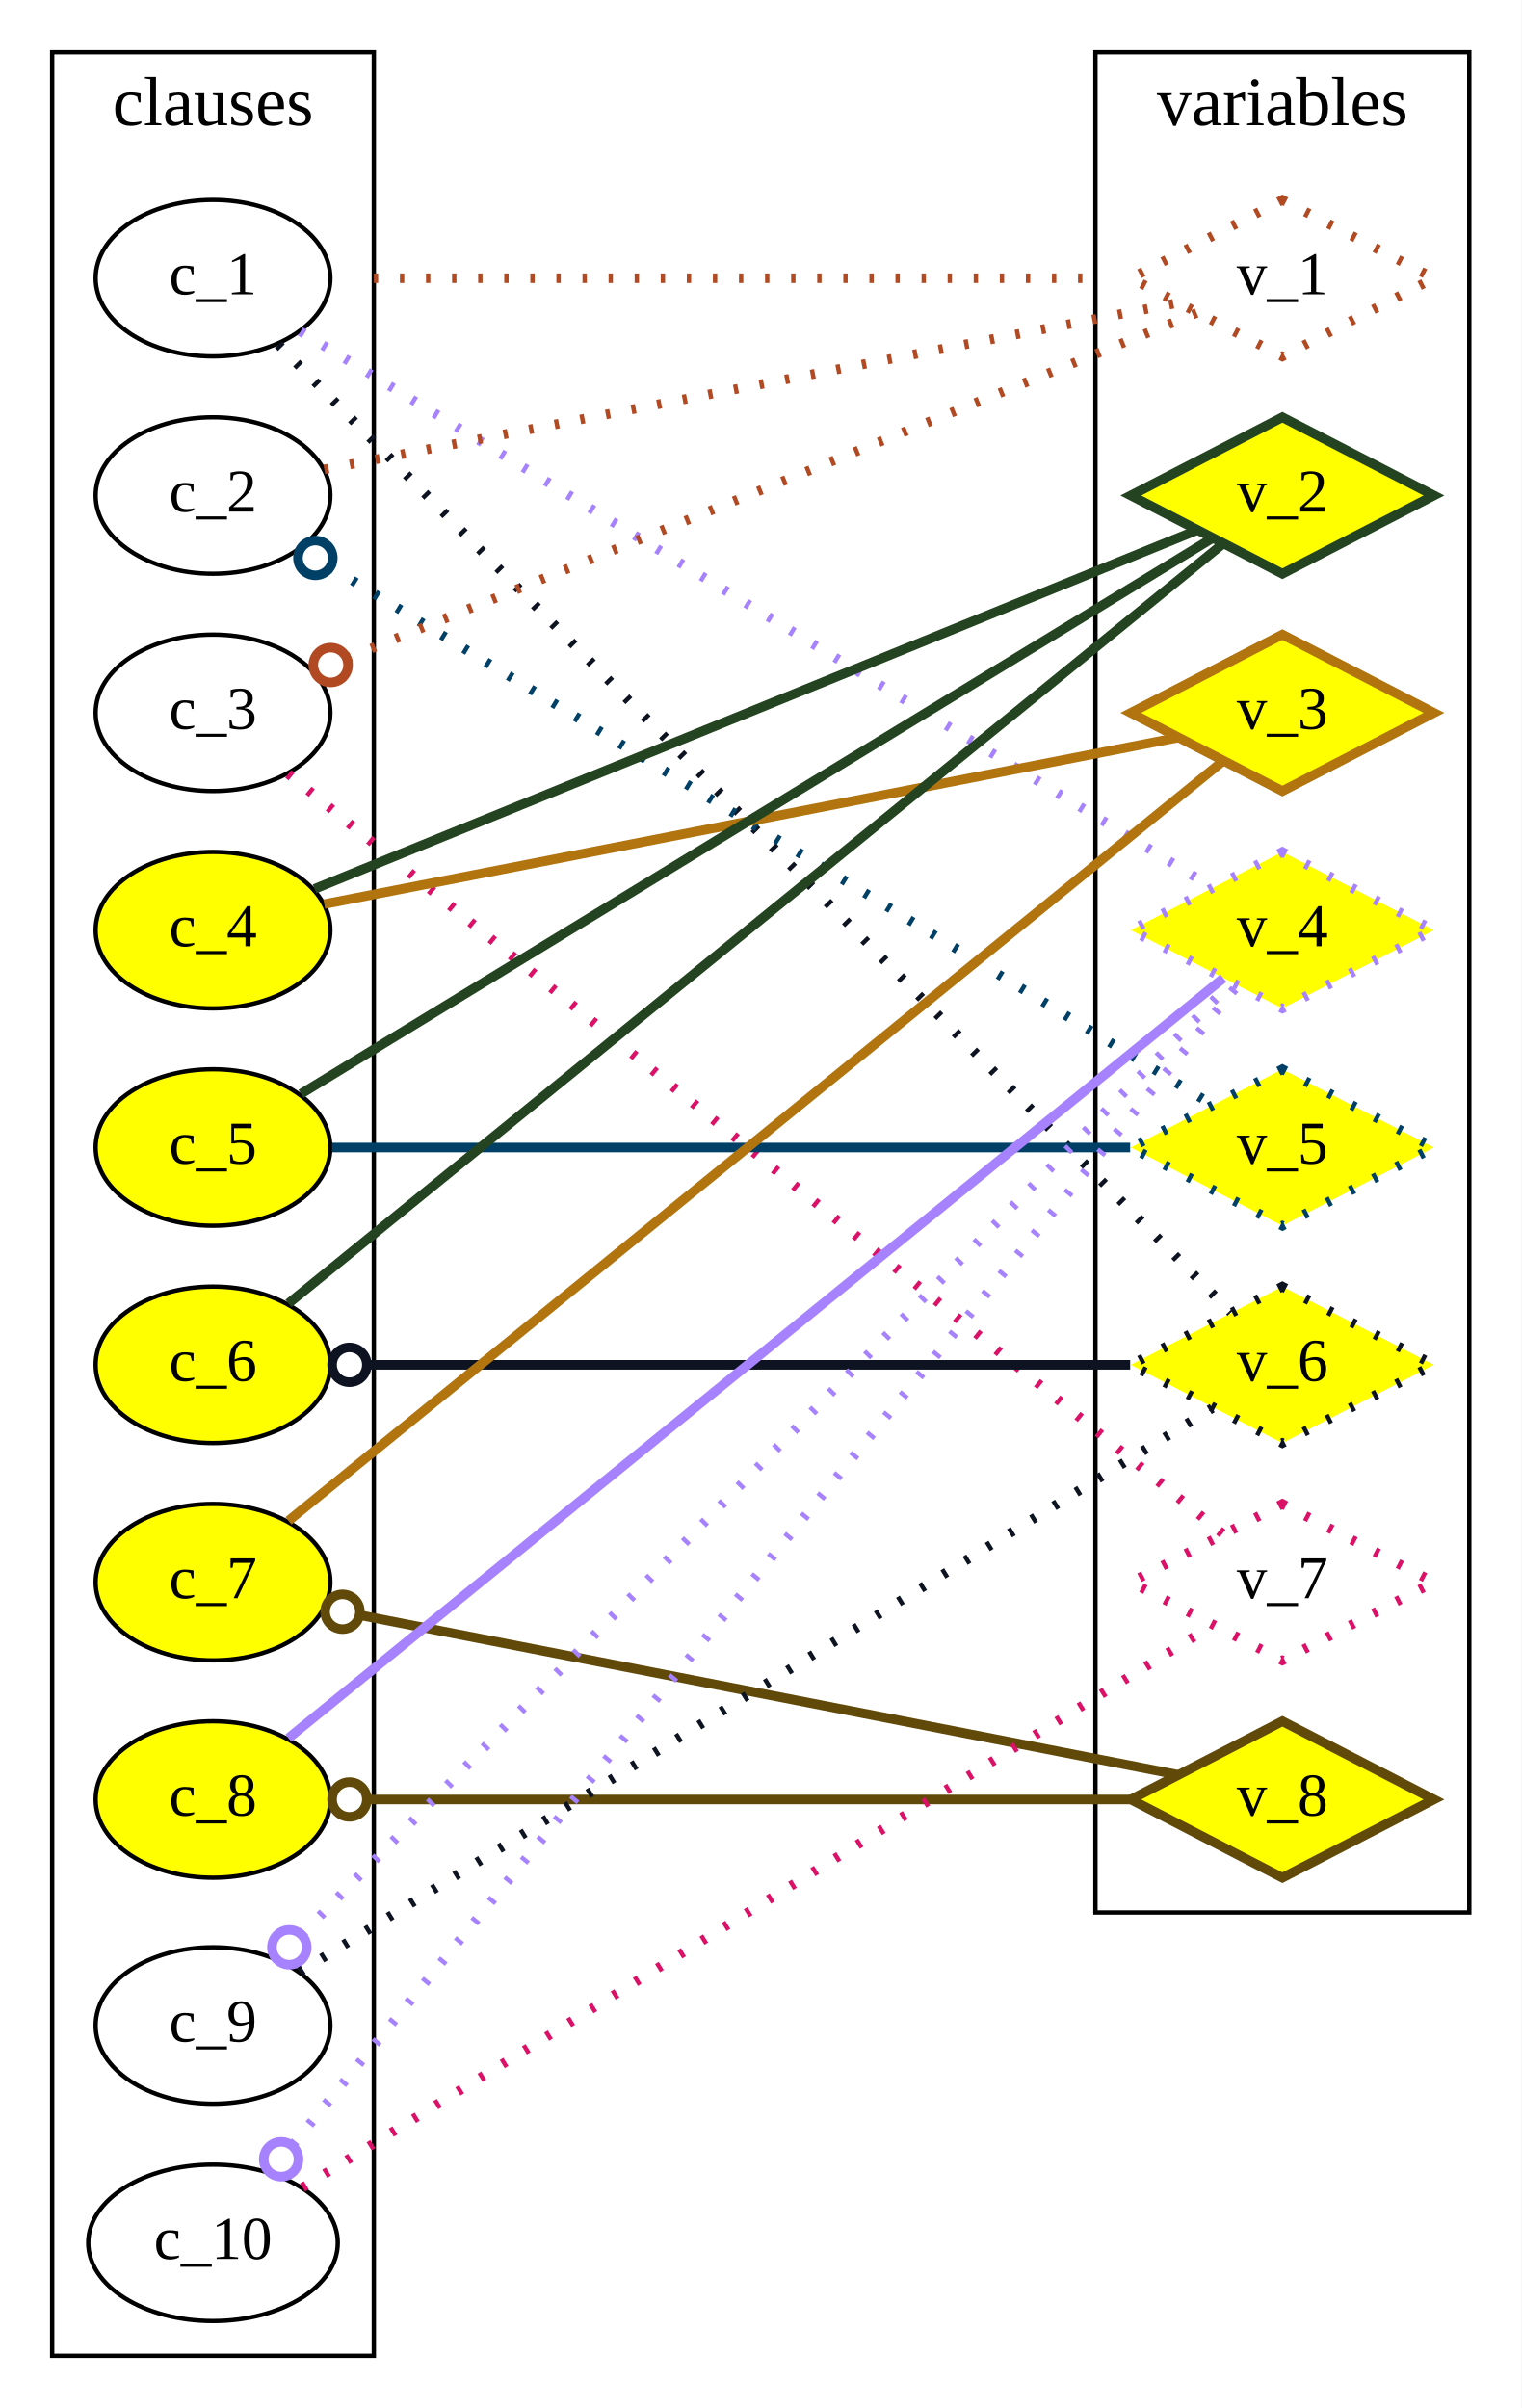
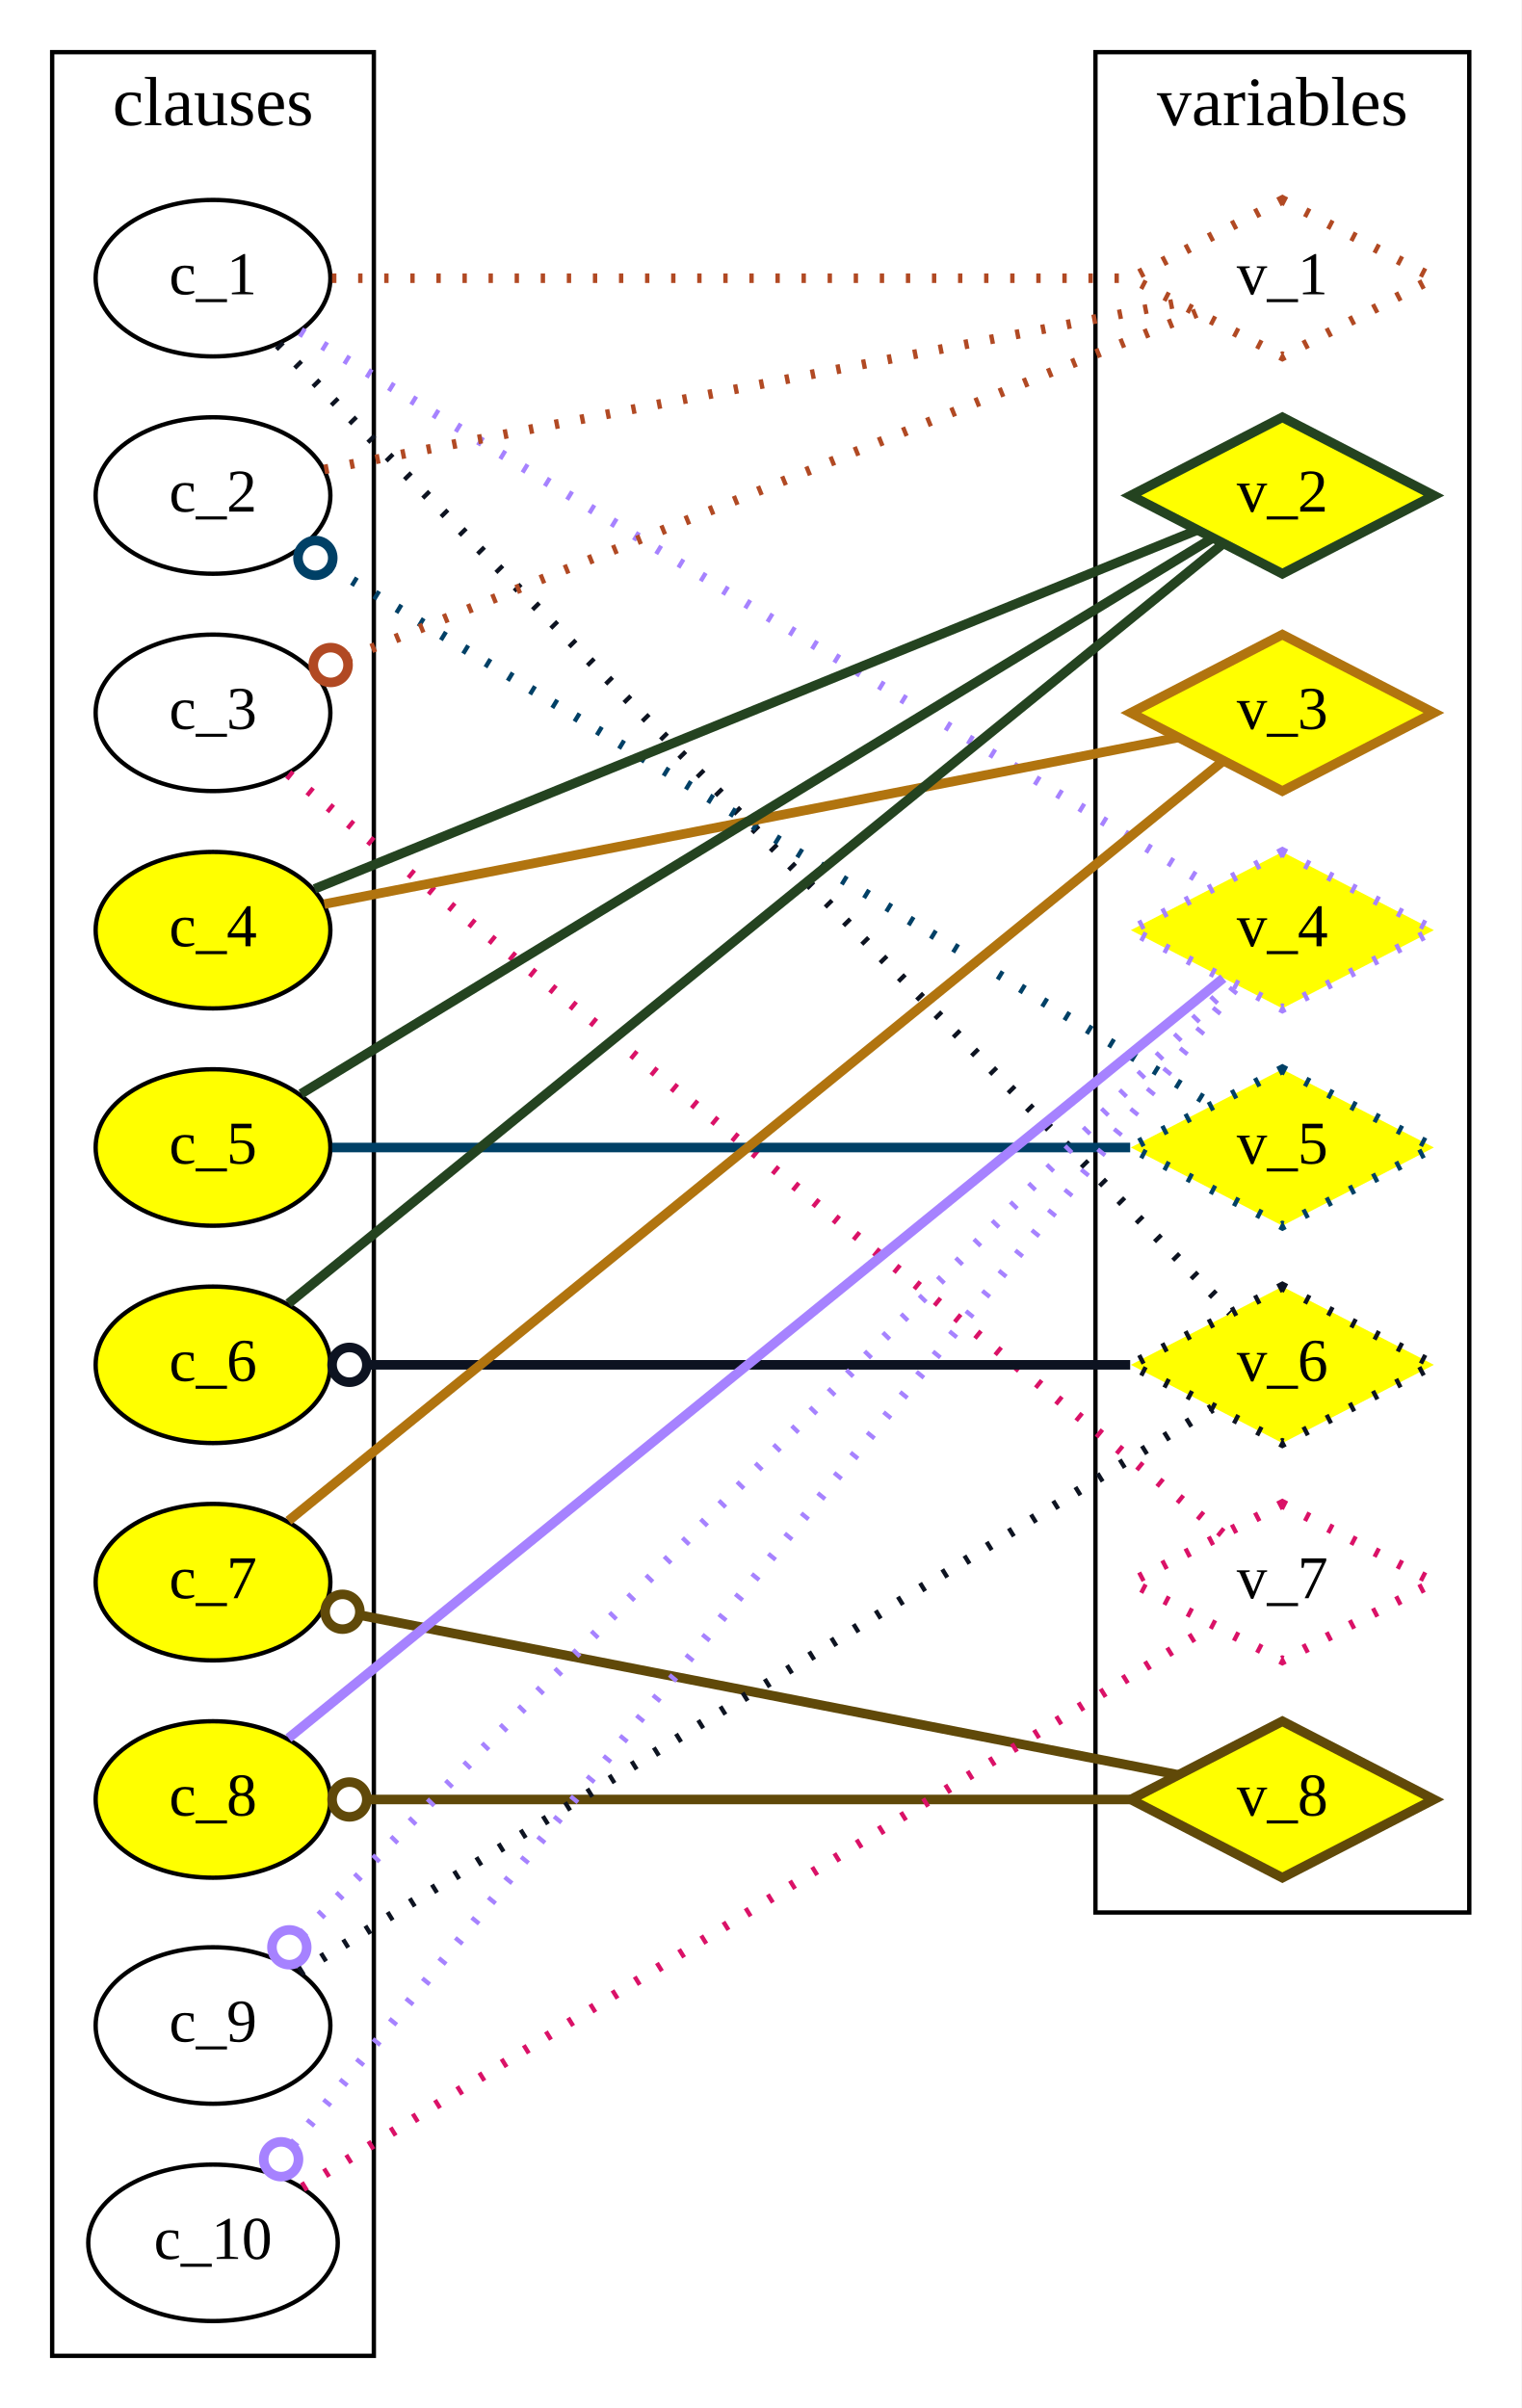
<svg xmlns="http://www.w3.org/2000/svg" width="350pt" height="554pt" viewBox="0.00 0.00 350.00 554.00">
  <g id="graph0" class="graph" transform="scale(1 1) rotate(0) translate(4 550)">
    <polygon fill="white" stroke="transparent" points="-4,4 -4,-550 346,-550 346,4 -4,4" />
+     <g id="clust1" class="cluster">
+       <polygon fill="none" stroke="black" points="8,-8 8,-538 82,-538 82,-8 8,-8" />
+       <text text-anchor="middle" x="45" y="-521.2" font-family="Times New Roman,serif" font-size="16.00">clauses</text>
+     </g>
    <g id="clust2" class="cluster">
      <polygon fill="none" stroke="black" points="248,-110 248,-538 334,-538 334,-110 248,-110" />
      <text text-anchor="middle" x="291" y="-521.2" font-family="Times New Roman,serif" font-size="16.00">variables</text>
-     </g>
-     <g id="clust1" class="cluster">
-       <polygon fill="none" stroke="black" points="8,-8 8,-538 82,-538 82,-8 8,-8" />
-       <text text-anchor="middle" x="45" y="-521.2" font-family="Times New Roman,serif" font-size="16.00">clauses</text>
    </g>
    <g id="node1" class="node">
      <ellipse fill="white" stroke="black" cx="45" cy="-486" rx="27" ry="18" />
      <text text-anchor="middle" x="45" y="-482.3" font-family="Times New Roman,serif" font-size="14.00">c_1</text>
    </g>
    <g id="node2" class="node">
      <ellipse fill="white" stroke="black" cx="45" cy="-436" rx="27" ry="18" />
      <text text-anchor="middle" x="45" y="-432.3" font-family="Times New Roman,serif" font-size="14.00">c_2</text>
    </g>
    <g id="node11" class="node">
      <polygon fill="none" stroke="#b14923" stroke-width="2.2" stroke-dasharray="1,5" points="291,-504 256.14,-486 291,-468 325.86,-486 291,-504" />
      <text text-anchor="middle" x="291" y="-482.3" font-family="Times New Roman,serif" font-size="14.00">v_1</text>
    </g>
    <g id="edge17" class="edge">
-       <path fill="none" stroke="#b14923" stroke-width="2.2" stroke-dasharray="1,5" d="M82,-486C137.33,-486 192.67,-486 248,-486" />
+       <path fill="none" stroke="#b14923" stroke-width="2.2" stroke-dasharray="1,5" d="M72.39,-486C133.59,-486 194.79,-486 255.99,-486" />
    </g>
    <g id="node14" class="node">
      <polygon fill="yellow" stroke="#a682ff" stroke-width="2.2" stroke-dasharray="1,5" points="291,-354 256.14,-336 291,-318 325.86,-336 291,-354" />
      <text text-anchor="middle" x="291" y="-332.3" font-family="Times New Roman,serif" font-size="14.00">v_4</text>
    </g>
    <g id="edge18" class="edge">
      <path fill="none" stroke="#a682ff" stroke-width="2.2" stroke-dasharray="1,5" d="M65.13,-473.72C112.75,-444.69 231.57,-372.24 274.88,-345.83" />
    </g>
    <g id="node16" class="node">
      <polygon fill="yellow" stroke="#0d1321" stroke-width="2.2" stroke-dasharray="1,5" points="291,-254 256.14,-236 291,-218 325.86,-236 291,-254" />
      <text text-anchor="middle" x="291" y="-232.3" font-family="Times New Roman,serif" font-size="14.00">v_6</text>
    </g>
    <g id="edge19" class="edge">
      <path fill="none" stroke="#0d1321" stroke-width="2.2" stroke-dasharray="1,5" d="M60.02,-470.74C105.08,-424.94 238.54,-289.31 279.15,-248.05" />
    </g>
    <g id="node3" class="node">
      <ellipse fill="white" stroke="black" cx="45" cy="-386" rx="27" ry="18" />
      <text text-anchor="middle" x="45" y="-382.3" font-family="Times New Roman,serif" font-size="14.00">c_3</text>
    </g>
    <g id="edge20" class="edge">
      <path fill="none" stroke="#b14923" stroke-width="2.2" stroke-dasharray="1,5" d="M70.6,-442C118.37,-451.32 220.42,-471.23 266.96,-480.31" />
    </g>
    <g id="node15" class="node">
      <polygon fill="yellow" stroke="#004066" stroke-width="2.2" stroke-dasharray="1,5" points="291,-304 256.14,-286 291,-268 325.86,-286 291,-304" />
      <text text-anchor="middle" x="291" y="-282.3" font-family="Times New Roman,serif" font-size="14.00">v_5</text>
    </g>
    <g id="edge21" class="edge">
      <path fill="none" stroke="#004066" stroke-width="2.2" stroke-dasharray="1,5" d="M71.97,-419.56C123.27,-388.27 233.51,-321.05 274.88,-295.83" />
      <ellipse fill="none" stroke="#004066" stroke-width="2.2" cx="68.55" cy="-421.64" rx="4" ry="4" />
    </g>
    <g id="node4" class="node">
      <ellipse fill="yellow" stroke="black" cx="45" cy="-336" rx="27" ry="18" />
      <text text-anchor="middle" x="45" y="-332.3" font-family="Times New Roman,serif" font-size="14.00">c_4</text>
    </g>
    <g id="edge22" class="edge">
      <path fill="none" stroke="#b14923" stroke-width="2.2" stroke-dasharray="1,5" d="M75.85,-398.54C127.14,-419.39 228.56,-460.62 271.28,-477.99" />
      <ellipse fill="none" stroke="#b14923" stroke-width="2.2" cx="72.07" cy="-397" rx="4" ry="4" />
    </g>
    <g id="node17" class="node">
      <polygon fill="none" stroke="#da1167" stroke-width="2.2" stroke-dasharray="1,5" points="291,-204 256.14,-186 291,-168 325.86,-186 291,-204" />
      <text text-anchor="middle" x="291" y="-182.3" font-family="Times New Roman,serif" font-size="14.00">v_7</text>
    </g>
    <g id="edge23" class="edge">
      <path fill="none" stroke="#da1167" stroke-width="2.2" stroke-dasharray="1,5" d="M62.3,-371.94C108.78,-334.15 235.68,-230.98 277.46,-197.01" />
    </g>
    <g id="node5" class="node">
      <ellipse fill="yellow" stroke="black" cx="45" cy="-286" rx="27" ry="18" />
      <text text-anchor="middle" x="45" y="-282.3" font-family="Times New Roman,serif" font-size="14.00">c_5</text>
    </g>
    <g id="node12" class="node">
      <polygon fill="yellow" stroke="#244320" stroke-width="2.2" points="291,-454 256.14,-436 291,-418 325.86,-436 291,-454" />
      <text text-anchor="middle" x="291" y="-432.3" font-family="Times New Roman,serif" font-size="14.00">v_2</text>
    </g>
    <g id="edge24" class="edge">
      <path fill="none" stroke="#244320" stroke-width="2.2" d="M68.36,-345.5C116.58,-365.1 226.36,-409.72 271.28,-427.99" />
    </g>
    <g id="node13" class="node">
      <polygon fill="yellow" stroke="#b1740f" stroke-width="2.2" points="291,-404 256.14,-386 291,-368 325.86,-386 291,-404" />
      <text text-anchor="middle" x="291" y="-382.3" font-family="Times New Roman,serif" font-size="14.00">v_3</text>
    </g>
    <g id="edge25" class="edge">
      <path fill="none" stroke="#b1740f" stroke-width="2.2" d="M70.6,-342C118.37,-351.32 220.42,-371.23 266.96,-380.31" />
    </g>
    <g id="node6" class="node">
      <ellipse fill="yellow" stroke="black" cx="45" cy="-236" rx="27" ry="18" />
      <text text-anchor="middle" x="45" y="-232.3" font-family="Times New Roman,serif" font-size="14.00">c_6</text>
    </g>
    <g id="edge26" class="edge">
      <path fill="none" stroke="#244320" stroke-width="2.2" d="M65.25,-298.35C112.94,-327.43 231.57,-399.76 274.86,-426.16" />
    </g>
    <g id="edge27" class="edge">
      <path fill="none" stroke="#004066" stroke-width="2.2" d="M72.39,-286C133.59,-286 194.79,-286 255.99,-286" />
    </g>
    <g id="node7" class="node">
      <ellipse fill="yellow" stroke="black" cx="45" cy="-186" rx="27" ry="18" />
      <text text-anchor="middle" x="45" y="-182.3" font-family="Times New Roman,serif" font-size="14.00">c_7</text>
    </g>
    <g id="edge28" class="edge">
      <path fill="none" stroke="#244320" stroke-width="2.2" d="M62.36,-250.12C108.89,-287.94 235.62,-390.98 277.42,-424.96" />
    </g>
    <g id="edge29" class="edge">
      <path fill="none" stroke="#0d1321" stroke-width="2.2" d="M80.63,-236C139.09,-236 197.54,-236 255.99,-236" />
      <ellipse fill="none" stroke="#0d1321" stroke-width="2.2" cx="76.39" cy="-236" rx="4" ry="4" />
    </g>
    <g id="node8" class="node">
      <ellipse fill="yellow" stroke="black" cx="45" cy="-136" rx="27" ry="18" />
      <text text-anchor="middle" x="45" y="-132.3" font-family="Times New Roman,serif" font-size="14.00">c_8</text>
    </g>
    <g id="edge30" class="edge">
      <path fill="none" stroke="#b1740f" stroke-width="2.2" d="M62.36,-200.12C108.89,-237.94 235.62,-340.98 277.42,-374.96" />
    </g>
    <g id="node18" class="node">
      <polygon fill="yellow" stroke="#604909" stroke-width="2.2" points="291,-154 256.14,-136 291,-118 325.86,-136 291,-154" />
      <text text-anchor="middle" x="291" y="-132.3" font-family="Times New Roman,serif" font-size="14.00">v_8</text>
    </g>
    <g id="edge31" class="edge">
      <path fill="none" stroke="#604909" stroke-width="2.2" d="M78.87,-178.39C129.3,-168.55 222.92,-150.28 266.94,-141.69" />
      <ellipse fill="none" stroke="#604909" stroke-width="2.2" cx="74.79" cy="-179.19" rx="4" ry="4" />
    </g>
    <g id="node9" class="node">
      <ellipse fill="white" stroke="black" cx="45" cy="-84" rx="27" ry="18" />
      <text text-anchor="middle" x="45" y="-80.3" font-family="Times New Roman,serif" font-size="14.00">c_9</text>
    </g>
    <g id="edge32" class="edge">
      <path fill="none" stroke="#a682ff" stroke-width="2.2" d="M62.36,-150.12C108.89,-187.94 235.62,-290.98 277.42,-324.96" />
    </g>
    <g id="edge33" class="edge">
      <path fill="none" stroke="#604909" stroke-width="2.2" d="M80.63,-136C139.09,-136 197.54,-136 255.99,-136" />
      <ellipse fill="none" stroke="#604909" stroke-width="2.2" cx="76.39" cy="-136" rx="4" ry="4" />
    </g>
    <g id="node10" class="node">
      <ellipse fill="white" stroke="black" cx="45" cy="-34" rx="28.7" ry="18" />
      <text text-anchor="middle" x="45" y="-30.3" font-family="Times New Roman,serif" font-size="14.00">c_10</text>
    </g>
    <g id="edge34" class="edge">
      <path fill="none" stroke="#a682ff" stroke-width="2.2" stroke-dasharray="1,5" d="M65.41,-104.91C114.89,-155.6 240.03,-283.79 279.13,-323.85" />
      <ellipse fill="none" stroke="#a682ff" stroke-width="2.2" cx="62.56" cy="-101.99" rx="4" ry="4" />
    </g>
    <g id="edge35" class="edge">
      <path fill="none" stroke="#0d1321" stroke-width="2.2" stroke-dasharray="1,5" d="M64.9,-96.29C112.35,-125.62 231.46,-199.21 274.86,-226.03" />
    </g>
    <g id="edge36" class="edge">
      <path fill="none" stroke="#a682ff" stroke-width="2.2" stroke-dasharray="1,5" d="M63.37,-56.56C111.9,-116.13 242.35,-276.28 280.43,-323.02" />
      <ellipse fill="none" stroke="#a682ff" stroke-width="2.2" cx="60.67" cy="-53.23" rx="4" ry="4" />
    </g>
    <g id="edge37" class="edge">
      <path fill="none" stroke="#da1167" stroke-width="2.2" stroke-dasharray="1,5" d="M65.6,-46.73C113.53,-76.34 231.68,-149.34 274.86,-176.03" />
    </g>
  </g>
</svg>
